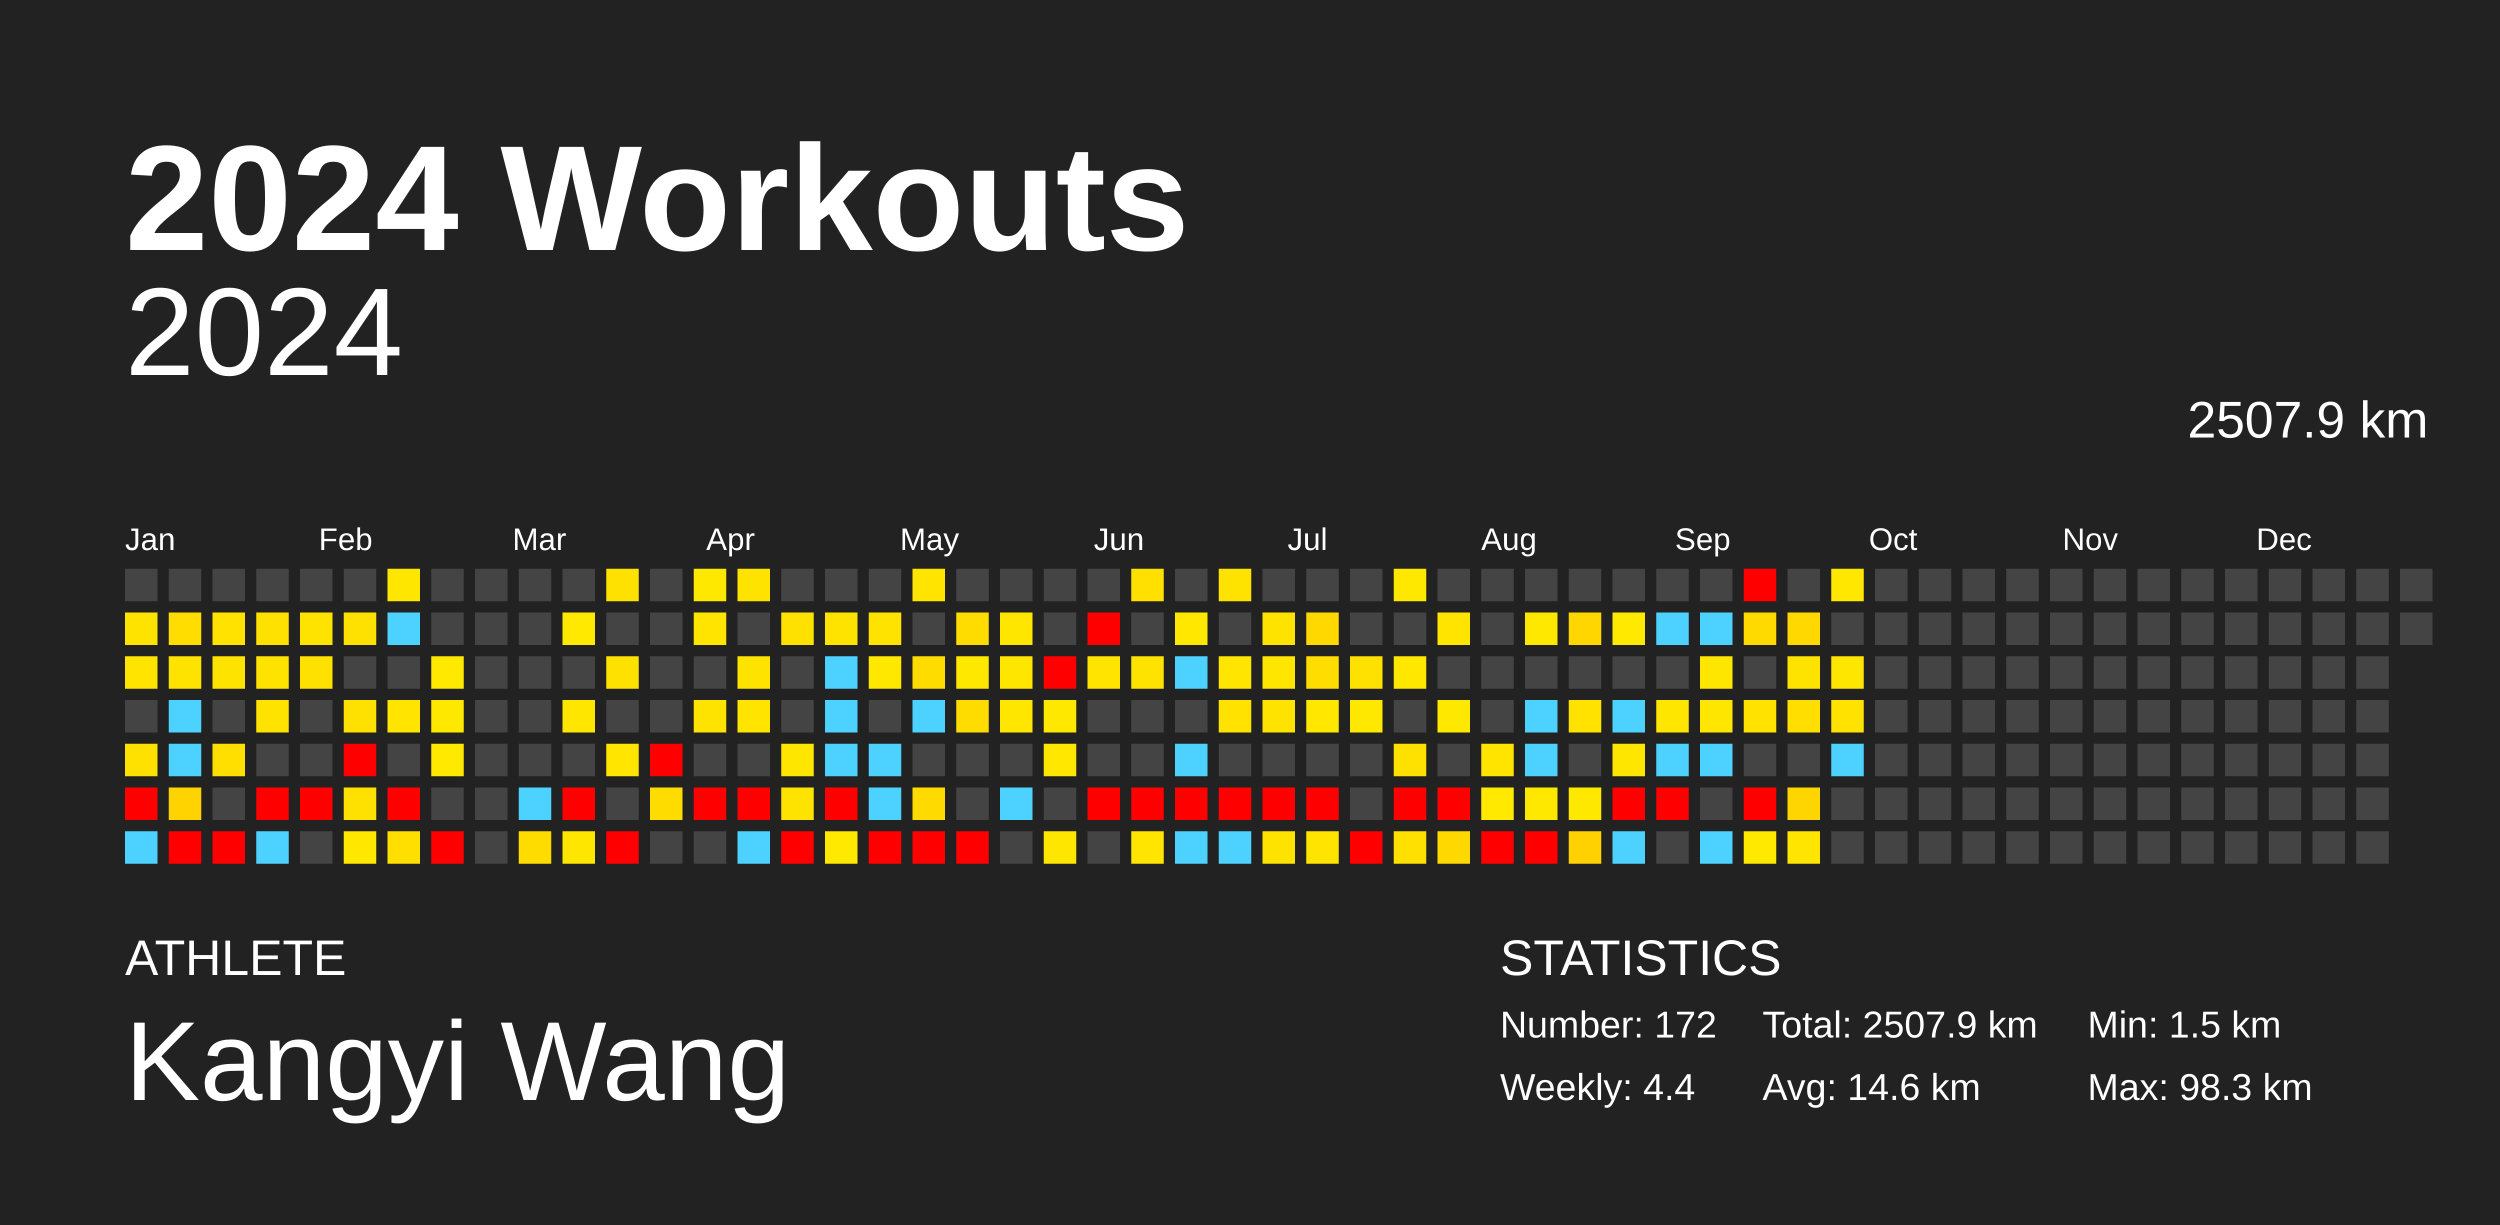
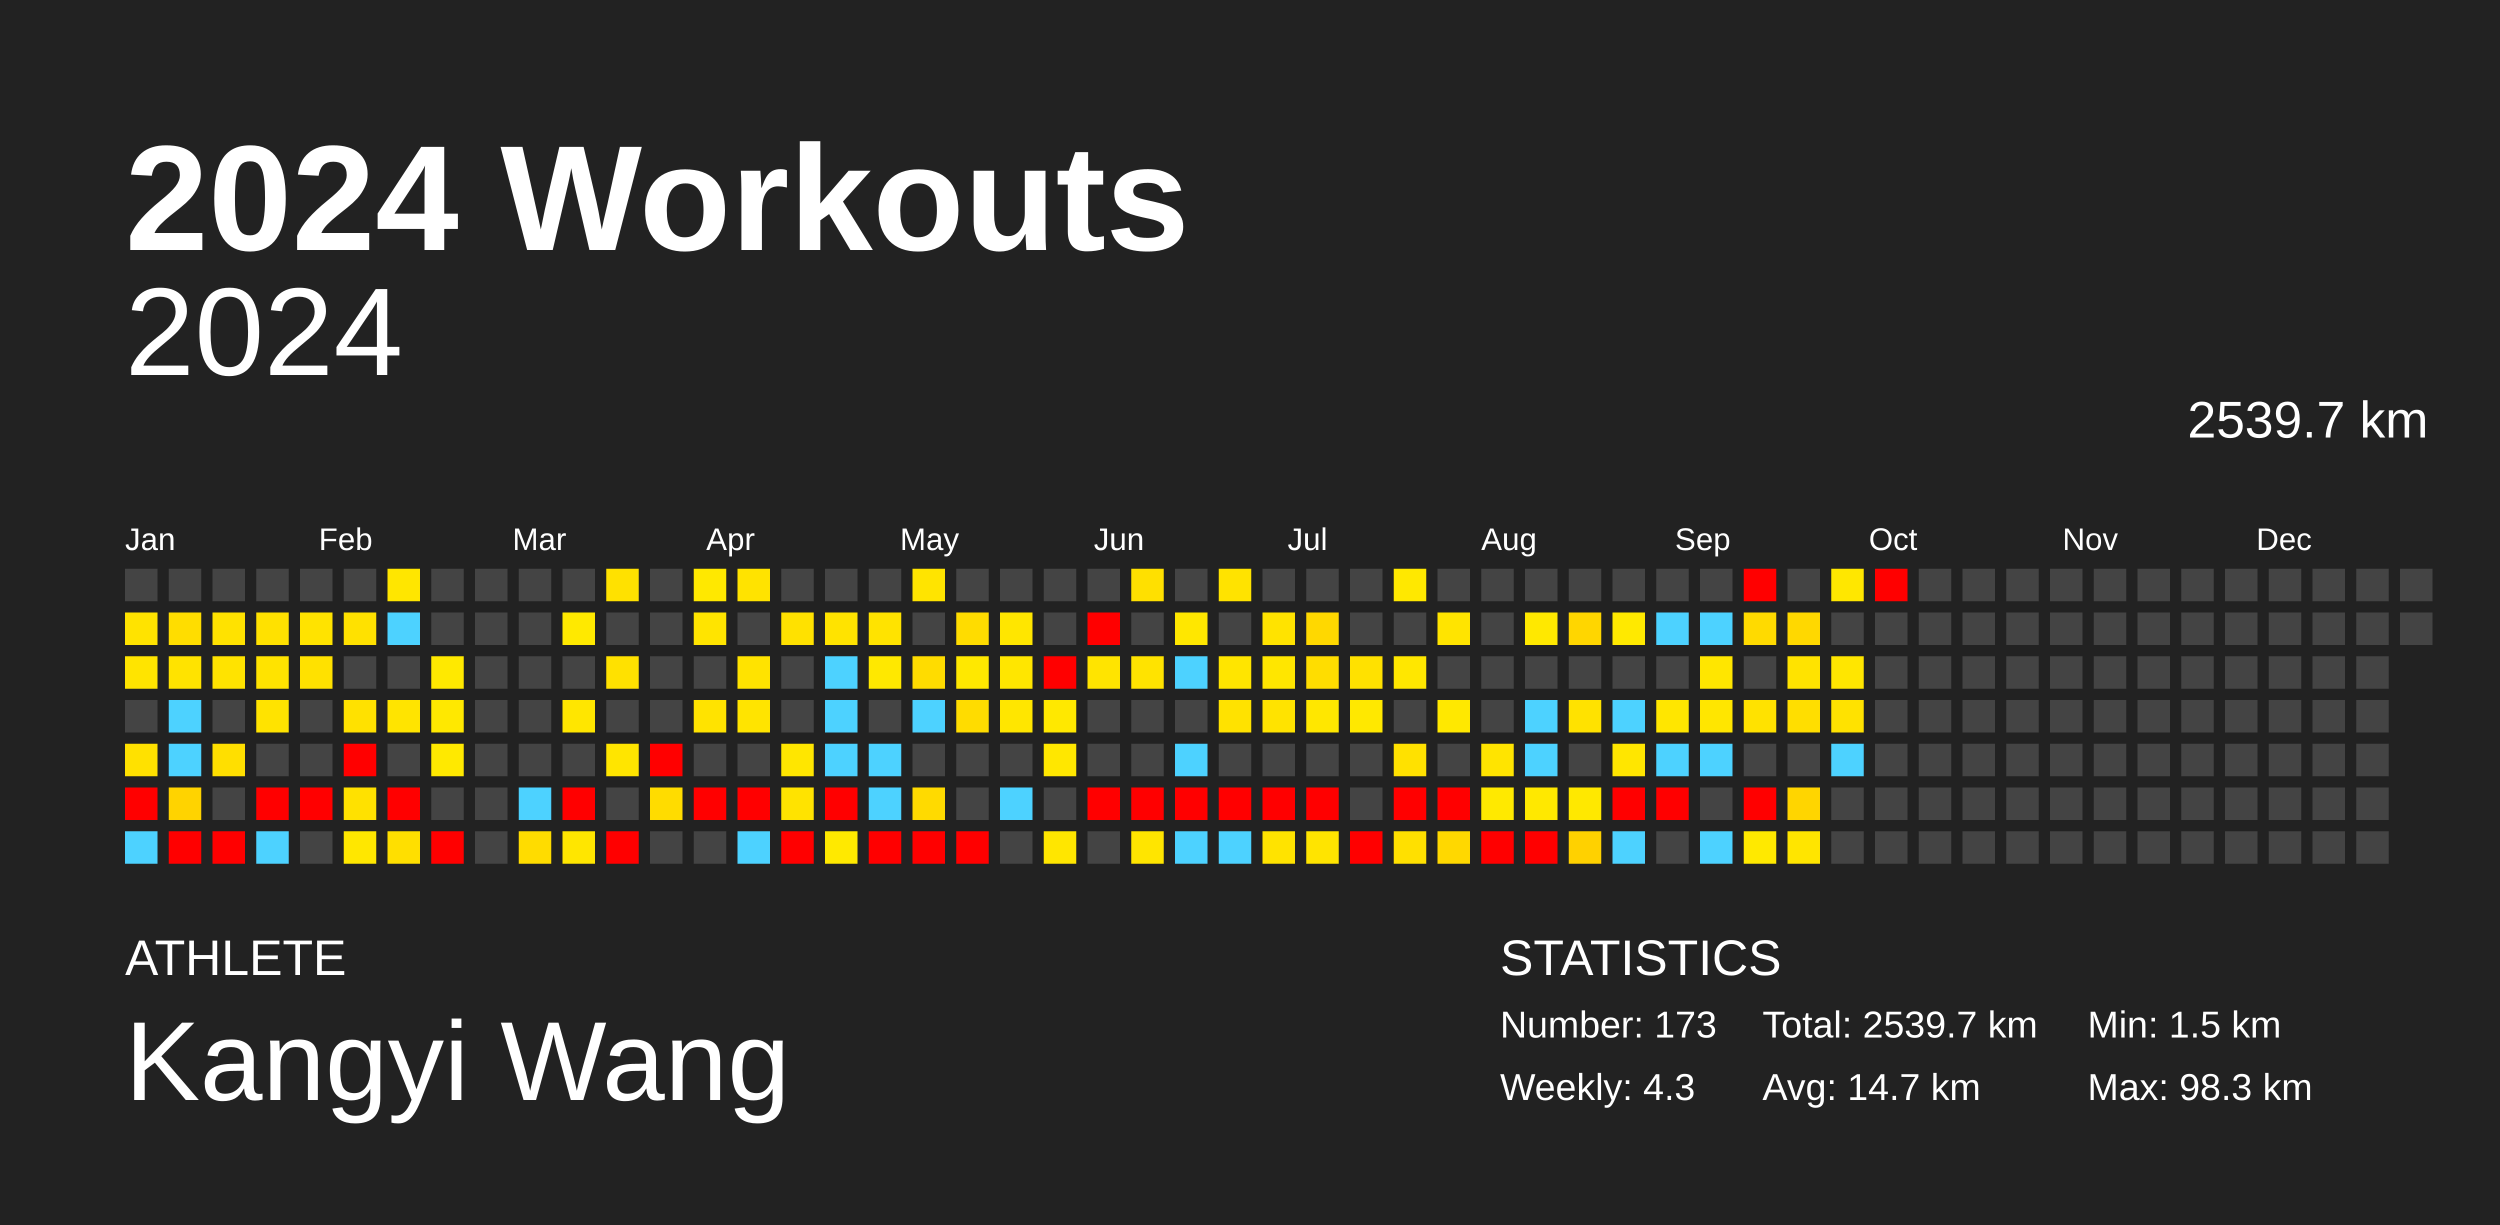
<svg xmlns="http://www.w3.org/2000/svg" baseProfile="full" height="98mm" version="1.1" viewBox="0,0,200,98" width="200mm">
  <defs />
  <rect fill="#222222" height="98" width="200" x="0" y="0" />
  <text fill="#FFFFFF" style="font-size:12px; font-family:Arial; font-weight:bold;" x="10" y="20">2024 Workouts</text>
  <text fill="#FFFFFF" style="font-size:4px; font-family:Arial" x="10" y="78">ATHLETE</text>
  <text fill="#FFFFFF" style="font-size:9px; font-family:Arial" x="10" y="88">Kangyi Wang</text>
  <text fill="#FFFFFF" style="font-size:4px; font-family:Arial" x="120" y="78">STATISTICS</text>
-   <text fill="#FFFFFF" style="font-size:3px; font-family:Arial" x="120" y="83">Number: 172</text>
-   <text fill="#FFFFFF" style="font-size:3px; font-family:Arial" x="120" y="88">Weekly: 4.4</text>
-   <text fill="#FFFFFF" style="font-size:3px; font-family:Arial" x="141" y="83">Total: 2507.9 km</text>
-   <text fill="#FFFFFF" style="font-size:3px; font-family:Arial" x="141" y="88">Avg: 14.6 km</text>
+   <text fill="#FFFFFF" style="font-size:3px; font-family:Arial" x="120" y="83">Number: 173</text>
+   <text fill="#FFFFFF" style="font-size:3px; font-family:Arial" x="120" y="88">Weekly: 4.3</text>
+   <text fill="#FFFFFF" style="font-size:3px; font-family:Arial" x="141" y="83">Total: 2539.7 km</text>
+   <text fill="#FFFFFF" style="font-size:3px; font-family:Arial" x="141" y="88">Avg: 14.7 km</text>
  <text fill="#FFFFFF" style="font-size:3px; font-family:Arial" x="167" y="83">Min: 1.5 km</text>
  <text fill="#FFFFFF" style="font-size:3px; font-family:Arial" x="167" y="88">Max: 98.3 km</text>
  <text alignment-baseline="hanging" fill="#FFFFFF" style="font-size:10.0px; font-family:Arial;" x="10" y="30">2024</text>
-   <text alignment-baseline="hanging" fill="#FFFFFF" style="font-size:4.125px; font-family:Arial;" x="175" y="35">2507.9 km</text>
+   <text alignment-baseline="hanging" fill="#FFFFFF" style="font-size:4.125px; font-family:Arial;" x="175" y="35">2539.7 km</text>
  <text fill="#FFFFFF" style="font-size:2.5px; font-family:Arial" x="10.0" y="44">Jan</text>
  <text fill="#FFFFFF" style="font-size:2.5px; font-family:Arial" x="25.5" y="44">Feb</text>
  <text fill="#FFFFFF" style="font-size:2.5px; font-family:Arial" x="41.0" y="44">Mar</text>
  <text fill="#FFFFFF" style="font-size:2.5px; font-family:Arial" x="56.5" y="44">Apr</text>
  <text fill="#FFFFFF" style="font-size:2.5px; font-family:Arial" x="72.0" y="44">May</text>
  <text fill="#FFFFFF" style="font-size:2.5px; font-family:Arial" x="87.5" y="44">Jun</text>
  <text fill="#FFFFFF" style="font-size:2.5px; font-family:Arial" x="103.0" y="44">Jul</text>
  <text fill="#FFFFFF" style="font-size:2.5px; font-family:Arial" x="118.5" y="44">Aug</text>
  <text fill="#FFFFFF" style="font-size:2.5px; font-family:Arial" x="134.0" y="44">Sep</text>
  <text fill="#FFFFFF" style="font-size:2.5px; font-family:Arial" x="149.5" y="44">Oct</text>
  <text fill="#FFFFFF" style="font-size:2.5px; font-family:Arial" x="165.0" y="44">Nov</text>
  <text fill="#FFFFFF" style="font-size:2.5px; font-family:Arial" x="180.5" y="44">Dec</text>
  <rect fill="#444444" height="2.6" width="2.6" x="10.0" y="45.5" />
  <rect fill="#ffe300" height="2.6" width="2.6" x="10.0" y="49.0" />
  <rect fill="#ffe400" height="2.6" width="2.6" x="10.0" y="52.5" />
  <rect fill="#444444" height="2.6" width="2.6" x="10.0" y="56.0" />
  <rect fill="#ffe100" height="2.6" width="2.6" x="10.0" y="59.5" />
  <rect fill="red" height="2.6" width="2.6" x="10.0" y="63.0" />
  <rect fill="#4dd2ff" height="2.6" width="2.6" x="10.0" y="66.5" />
  <rect fill="#444444" height="2.6" width="2.6" x="13.5" y="45.5" />
  <rect fill="#ffdd00" height="2.6" width="2.6" x="13.5" y="49.0" />
  <rect fill="#ffe300" height="2.6" width="2.6" x="13.5" y="52.5" />
  <rect fill="#4dd2ff" height="2.6" width="2.6" x="13.5" y="56.0" />
  <rect fill="#4dd2ff" height="2.6" width="2.6" x="13.5" y="59.5" />
  <rect fill="#ffd300" height="2.6" width="2.6" x="13.5" y="63.0" />
  <rect fill="red" height="2.6" width="2.6" x="13.5" y="66.5" />
  <rect fill="#444444" height="2.6" width="2.6" x="17.0" y="45.5" />
  <rect fill="#ffe200" height="2.6" width="2.6" x="17.0" y="49.0" />
  <rect fill="#ffe300" height="2.6" width="2.6" x="17.0" y="52.5" />
  <rect fill="#444444" height="2.6" width="2.6" x="17.0" y="56.0" />
  <rect fill="#ffdf00" height="2.6" width="2.6" x="17.0" y="59.5" />
  <rect fill="#444444" height="2.6" width="2.6" x="17.0" y="63.0" />
  <rect fill="red" height="2.6" width="2.6" x="17.0" y="66.5" />
  <rect fill="#444444" height="2.6" width="2.6" x="20.5" y="45.5" />
  <rect fill="#ffe100" height="2.6" width="2.6" x="20.5" y="49.0" />
  <rect fill="#ffe300" height="2.6" width="2.6" x="20.5" y="52.5" />
  <rect fill="#ffe300" height="2.6" width="2.6" x="20.5" y="56.0" />
  <rect fill="#444444" height="2.6" width="2.6" x="20.5" y="59.5" />
  <rect fill="red" height="2.6" width="2.6" x="20.5" y="63.0" />
  <rect fill="#4dd2ff" height="2.6" width="2.6" x="20.5" y="66.5" />
  <rect fill="#444444" height="2.6" width="2.6" x="24.0" y="45.5" />
  <rect fill="#ffe300" height="2.6" width="2.6" x="24.0" y="49.0" />
  <rect fill="#ffe100" height="2.6" width="2.6" x="24.0" y="52.5" />
  <rect fill="#444444" height="2.6" width="2.6" x="24.0" y="56.0" />
  <rect fill="#444444" height="2.6" width="2.6" x="24.0" y="59.5" />
  <rect fill="red" height="2.6" width="2.6" x="24.0" y="63.0" />
  <rect fill="#444444" height="2.6" width="2.6" x="24.0" y="66.5" />
  <rect fill="#444444" height="2.6" width="2.6" x="27.5" y="45.5" />
  <rect fill="#ffe100" height="2.6" width="2.6" x="27.5" y="49.0" />
  <rect fill="#444444" height="2.6" width="2.6" x="27.5" y="52.5" />
  <rect fill="#ffe100" height="2.6" width="2.6" x="27.5" y="56.0" />
  <rect fill="red" height="2.6" width="2.6" x="27.5" y="59.5" />
  <rect fill="#ffe100" height="2.6" width="2.6" x="27.5" y="63.0" />
  <rect fill="#ffe700" height="2.6" width="2.6" x="27.5" y="66.5" />
  <rect fill="#ffe600" height="2.6" width="2.6" x="31.0" y="45.5" />
  <rect fill="#4dd2ff" height="2.6" width="2.6" x="31.0" y="49.0" />
  <rect fill="#444444" height="2.6" width="2.6" x="31.0" y="52.5" />
  <rect fill="#ffe400" height="2.6" width="2.6" x="31.0" y="56.0" />
  <rect fill="#444444" height="2.6" width="2.6" x="31.0" y="59.5" />
  <rect fill="red" height="2.6" width="2.6" x="31.0" y="63.0" />
  <rect fill="#ffdf00" height="2.6" width="2.6" x="31.0" y="66.5" />
  <rect fill="#444444" height="2.6" width="2.6" x="34.5" y="45.5" />
  <rect fill="#444444" height="2.6" width="2.6" x="34.5" y="49.0" />
  <rect fill="#ffe900" height="2.6" width="2.6" x="34.5" y="52.5" />
  <rect fill="#ffe800" height="2.6" width="2.6" x="34.5" y="56.0" />
  <rect fill="#ffe900" height="2.6" width="2.6" x="34.5" y="59.5" />
  <rect fill="#444444" height="2.6" width="2.6" x="34.5" y="63.0" />
  <rect fill="red" height="2.6" width="2.6" x="34.5" y="66.5" />
  <rect fill="#444444" height="2.6" width="2.6" x="38.0" y="45.5" />
  <rect fill="#444444" height="2.6" width="2.6" x="38.0" y="49.0" />
  <rect fill="#444444" height="2.6" width="2.6" x="38.0" y="52.5" />
  <rect fill="#444444" height="2.6" width="2.6" x="38.0" y="56.0" />
  <rect fill="#444444" height="2.6" width="2.6" x="38.0" y="59.5" />
  <rect fill="#444444" height="2.6" width="2.6" x="38.0" y="63.0" />
  <rect fill="#444444" height="2.6" width="2.6" x="38.0" y="66.5" />
  <rect fill="#444444" height="2.6" width="2.6" x="41.5" y="45.5" />
  <rect fill="#444444" height="2.6" width="2.6" x="41.5" y="49.0" />
  <rect fill="#444444" height="2.6" width="2.6" x="41.5" y="52.5" />
  <rect fill="#444444" height="2.6" width="2.6" x="41.5" y="56.0" />
  <rect fill="#444444" height="2.6" width="2.6" x="41.5" y="59.5" />
  <rect fill="#4dd2ff" height="2.6" width="2.6" x="41.5" y="63.0" />
  <rect fill="#ffdc00" height="2.6" width="2.6" x="41.5" y="66.5" />
  <rect fill="#444444" height="2.6" width="2.6" x="45.0" y="45.5" />
  <rect fill="#ffe900" height="2.6" width="2.6" x="45.0" y="49.0" />
  <rect fill="#444444" height="2.6" width="2.6" x="45.0" y="52.5" />
  <rect fill="#ffe600" height="2.6" width="2.6" x="45.0" y="56.0" />
  <rect fill="#444444" height="2.6" width="2.6" x="45.0" y="59.5" />
  <rect fill="red" height="2.6" width="2.6" x="45.0" y="63.0" />
  <rect fill="#ffe600" height="2.6" width="2.6" x="45.0" y="66.5" />
  <rect fill="#ffe100" height="2.6" width="2.6" x="48.5" y="45.5" />
  <rect fill="#444444" height="2.6" width="2.6" x="48.5" y="49.0" />
  <rect fill="#ffe100" height="2.6" width="2.6" x="48.5" y="52.5" />
  <rect fill="#444444" height="2.6" width="2.6" x="48.5" y="56.0" />
  <rect fill="#ffe500" height="2.6" width="2.6" x="48.5" y="59.5" />
  <rect fill="#444444" height="2.6" width="2.6" x="48.5" y="63.0" />
  <rect fill="red" height="2.6" width="2.6" x="48.5" y="66.5" />
  <rect fill="#444444" height="2.6" width="2.6" x="52.0" y="45.5" />
  <rect fill="#444444" height="2.6" width="2.6" x="52.0" y="49.0" />
  <rect fill="#444444" height="2.6" width="2.6" x="52.0" y="52.5" />
  <rect fill="#444444" height="2.6" width="2.6" x="52.0" y="56.0" />
  <rect fill="red" height="2.6" width="2.6" x="52.0" y="59.5" />
  <rect fill="#ffdc00" height="2.6" width="2.6" x="52.0" y="63.0" />
  <rect fill="#444444" height="2.6" width="2.6" x="52.0" y="66.5" />
  <rect fill="#ffe800" height="2.6" width="2.6" x="55.5" y="45.5" />
  <rect fill="#ffe400" height="2.6" width="2.6" x="55.5" y="49.0" />
  <rect fill="#444444" height="2.6" width="2.6" x="55.5" y="52.5" />
  <rect fill="#ffe300" height="2.6" width="2.6" x="55.5" y="56.0" />
  <rect fill="#444444" height="2.6" width="2.6" x="55.5" y="59.5" />
  <rect fill="red" height="2.6" width="2.6" x="55.5" y="63.0" />
  <rect fill="#444444" height="2.6" width="2.6" x="55.5" y="66.5" />
  <rect fill="#ffe300" height="2.6" width="2.6" x="59.0" y="45.5" />
  <rect fill="#444444" height="2.6" width="2.6" x="59.0" y="49.0" />
  <rect fill="#ffe300" height="2.6" width="2.6" x="59.0" y="52.5" />
  <rect fill="#ffe400" height="2.6" width="2.6" x="59.0" y="56.0" />
  <rect fill="#444444" height="2.6" width="2.6" x="59.0" y="59.5" />
  <rect fill="red" height="2.6" width="2.6" x="59.0" y="63.0" />
  <rect fill="#4dd2ff" height="2.6" width="2.6" x="59.0" y="66.5" />
  <rect fill="#444444" height="2.6" width="2.6" x="62.5" y="45.5" />
  <rect fill="#ffe100" height="2.6" width="2.6" x="62.5" y="49.0" />
  <rect fill="#444444" height="2.6" width="2.6" x="62.5" y="52.5" />
  <rect fill="#444444" height="2.6" width="2.6" x="62.5" y="56.0" />
  <rect fill="#ffe600" height="2.6" width="2.6" x="62.5" y="59.5" />
  <rect fill="#ffe300" height="2.6" width="2.6" x="62.5" y="63.0" />
  <rect fill="red" height="2.6" width="2.6" x="62.5" y="66.5" />
  <rect fill="#444444" height="2.6" width="2.6" x="66.0" y="45.5" />
  <rect fill="#ffe300" height="2.6" width="2.6" x="66.0" y="49.0" />
  <rect fill="#4dd2ff" height="2.6" width="2.6" x="66.0" y="52.5" />
  <rect fill="#4dd2ff" height="2.6" width="2.6" x="66.0" y="56.0" />
  <rect fill="#4dd2ff" height="2.6" width="2.6" x="66.0" y="59.5" />
  <rect fill="red" height="2.6" width="2.6" x="66.0" y="63.0" />
  <rect fill="#ffe900" height="2.6" width="2.6" x="66.0" y="66.5" />
  <rect fill="#444444" height="2.6" width="2.6" x="69.5" y="45.5" />
  <rect fill="#ffe300" height="2.6" width="2.6" x="69.5" y="49.0" />
  <rect fill="#ffe800" height="2.6" width="2.6" x="69.5" y="52.5" />
  <rect fill="#444444" height="2.6" width="2.6" x="69.5" y="56.0" />
  <rect fill="#4dd2ff" height="2.6" width="2.6" x="69.5" y="59.5" />
  <rect fill="#4dd2ff" height="2.6" width="2.6" x="69.5" y="63.0" />
  <rect fill="red" height="2.6" width="2.6" x="69.5" y="66.5" />
  <rect fill="#ffe400" height="2.6" width="2.6" x="73.0" y="45.5" />
  <rect fill="#444444" height="2.6" width="2.6" x="73.0" y="49.0" />
  <rect fill="#ffdc00" height="2.6" width="2.6" x="73.0" y="52.5" />
  <rect fill="#4dd2ff" height="2.6" width="2.6" x="73.0" y="56.0" />
  <rect fill="#444444" height="2.6" width="2.6" x="73.0" y="59.5" />
  <rect fill="#ffda00" height="2.6" width="2.6" x="73.0" y="63.0" />
  <rect fill="red" height="2.6" width="2.6" x="73.0" y="66.5" />
  <rect fill="#444444" height="2.6" width="2.6" x="76.5" y="45.5" />
  <rect fill="#ffdc00" height="2.6" width="2.6" x="76.5" y="49.0" />
  <rect fill="#ffe800" height="2.6" width="2.6" x="76.5" y="52.5" />
  <rect fill="#ffdc00" height="2.6" width="2.6" x="76.5" y="56.0" />
  <rect fill="#444444" height="2.6" width="2.6" x="76.5" y="59.5" />
  <rect fill="#444444" height="2.6" width="2.6" x="76.5" y="63.0" />
  <rect fill="red" height="2.6" width="2.6" x="76.5" y="66.5" />
  <rect fill="#444444" height="2.6" width="2.6" x="80.0" y="45.5" />
  <rect fill="#ffe600" height="2.6" width="2.6" x="80.0" y="49.0" />
  <rect fill="#ffe600" height="2.6" width="2.6" x="80.0" y="52.5" />
  <rect fill="#ffe600" height="2.6" width="2.6" x="80.0" y="56.0" />
  <rect fill="#444444" height="2.6" width="2.6" x="80.0" y="59.5" />
  <rect fill="#4dd2ff" height="2.6" width="2.6" x="80.0" y="63.0" />
  <rect fill="#444444" height="2.6" width="2.6" x="80.0" y="66.5" />
  <rect fill="#444444" height="2.6" width="2.6" x="83.5" y="45.5" />
  <rect fill="#444444" height="2.6" width="2.6" x="83.5" y="49.0" />
  <rect fill="red" height="2.6" width="2.6" x="83.5" y="52.5" />
  <rect fill="#ffe800" height="2.6" width="2.6" x="83.5" y="56.0" />
  <rect fill="#ffe700" height="2.6" width="2.6" x="83.5" y="59.5" />
  <rect fill="#444444" height="2.6" width="2.6" x="83.5" y="63.0" />
  <rect fill="#ffe600" height="2.6" width="2.6" x="83.5" y="66.5" />
  <rect fill="#444444" height="2.6" width="2.6" x="87.0" y="45.5" />
  <rect fill="red" height="2.6" width="2.6" x="87.0" y="49.0" />
  <rect fill="#ffe400" height="2.6" width="2.6" x="87.0" y="52.5" />
  <rect fill="#444444" height="2.6" width="2.6" x="87.0" y="56.0" />
  <rect fill="#444444" height="2.6" width="2.6" x="87.0" y="59.5" />
  <rect fill="red" height="2.6" width="2.6" x="87.0" y="63.0" />
  <rect fill="#444444" height="2.6" width="2.6" x="87.0" y="66.5" />
  <rect fill="#ffe000" height="2.6" width="2.6" x="90.5" y="45.5" />
  <rect fill="#444444" height="2.6" width="2.6" x="90.5" y="49.0" />
  <rect fill="#ffe300" height="2.6" width="2.6" x="90.5" y="52.5" />
  <rect fill="#444444" height="2.6" width="2.6" x="90.5" y="56.0" />
  <rect fill="#444444" height="2.6" width="2.6" x="90.5" y="59.5" />
  <rect fill="red" height="2.6" width="2.6" x="90.5" y="63.0" />
  <rect fill="#ffe500" height="2.6" width="2.6" x="90.5" y="66.5" />
  <rect fill="#444444" height="2.6" width="2.6" x="94.0" y="45.5" />
  <rect fill="#ffe700" height="2.6" width="2.6" x="94.0" y="49.0" />
  <rect fill="#4dd2ff" height="2.6" width="2.6" x="94.0" y="52.5" />
  <rect fill="#444444" height="2.6" width="2.6" x="94.0" y="56.0" />
  <rect fill="#4dd2ff" height="2.6" width="2.6" x="94.0" y="59.5" />
  <rect fill="red" height="2.6" width="2.6" x="94.0" y="63.0" />
  <rect fill="#4dd2ff" height="2.6" width="2.6" x="94.0" y="66.5" />
  <rect fill="#ffe300" height="2.6" width="2.6" x="97.5" y="45.5" />
  <rect fill="#444444" height="2.6" width="2.6" x="97.5" y="49.0" />
  <rect fill="#ffe500" height="2.6" width="2.6" x="97.5" y="52.5" />
  <rect fill="#ffe200" height="2.6" width="2.6" x="97.5" y="56.0" />
  <rect fill="#444444" height="2.6" width="2.6" x="97.5" y="59.5" />
  <rect fill="red" height="2.6" width="2.6" x="97.5" y="63.0" />
  <rect fill="#4dd2ff" height="2.6" width="2.6" x="97.5" y="66.5" />
  <rect fill="#444444" height="2.6" width="2.6" x="101.0" y="45.5" />
  <rect fill="#ffe300" height="2.6" width="2.6" x="101.0" y="49.0" />
  <rect fill="#ffe600" height="2.6" width="2.6" x="101.0" y="52.5" />
  <rect fill="#ffe300" height="2.6" width="2.6" x="101.0" y="56.0" />
  <rect fill="#444444" height="2.6" width="2.6" x="101.0" y="59.5" />
  <rect fill="red" height="2.6" width="2.6" x="101.0" y="63.0" />
  <rect fill="#ffe300" height="2.6" width="2.6" x="101.0" y="66.5" />
  <rect fill="#444444" height="2.6" width="2.6" x="104.5" y="45.5" />
  <rect fill="#ffd800" height="2.6" width="2.6" x="104.5" y="49.0" />
  <rect fill="#ffdd00" height="2.6" width="2.6" x="104.5" y="52.5" />
  <rect fill="#ffe700" height="2.6" width="2.6" x="104.5" y="56.0" />
  <rect fill="#444444" height="2.6" width="2.6" x="104.5" y="59.5" />
  <rect fill="red" height="2.6" width="2.6" x="104.5" y="63.0" />
  <rect fill="#ffe400" height="2.6" width="2.6" x="104.5" y="66.5" />
  <rect fill="#444444" height="2.6" width="2.6" x="108.0" y="45.5" />
  <rect fill="#444444" height="2.6" width="2.6" x="108.0" y="49.0" />
  <rect fill="#ffe100" height="2.6" width="2.6" x="108.0" y="52.5" />
  <rect fill="#ffe800" height="2.6" width="2.6" x="108.0" y="56.0" />
  <rect fill="#444444" height="2.6" width="2.6" x="108.0" y="59.5" />
  <rect fill="#444444" height="2.6" width="2.6" x="108.0" y="63.0" />
  <rect fill="red" height="2.6" width="2.6" x="108.0" y="66.5" />
  <rect fill="#ffe800" height="2.6" width="2.6" x="111.5" y="45.5" />
  <rect fill="#444444" height="2.6" width="2.6" x="111.5" y="49.0" />
  <rect fill="#ffe700" height="2.6" width="2.6" x="111.5" y="52.5" />
  <rect fill="#444444" height="2.6" width="2.6" x="111.5" y="56.0" />
  <rect fill="#ffe100" height="2.6" width="2.6" x="111.5" y="59.5" />
  <rect fill="red" height="2.6" width="2.6" x="111.5" y="63.0" />
  <rect fill="#ffe000" height="2.6" width="2.6" x="111.5" y="66.5" />
  <rect fill="#444444" height="2.6" width="2.6" x="115.0" y="45.5" />
  <rect fill="#ffe400" height="2.6" width="2.6" x="115.0" y="49.0" />
  <rect fill="#444444" height="2.6" width="2.6" x="115.0" y="52.5" />
  <rect fill="#ffe800" height="2.6" width="2.6" x="115.0" y="56.0" />
  <rect fill="#444444" height="2.6" width="2.6" x="115.0" y="59.5" />
  <rect fill="red" height="2.6" width="2.6" x="115.0" y="63.0" />
  <rect fill="#ffd800" height="2.6" width="2.6" x="115.0" y="66.5" />
  <rect fill="#444444" height="2.6" width="2.6" x="118.5" y="45.5" />
  <rect fill="#444444" height="2.6" width="2.6" x="118.5" y="49.0" />
  <rect fill="#444444" height="2.6" width="2.6" x="118.5" y="52.5" />
  <rect fill="#444444" height="2.6" width="2.6" x="118.5" y="56.0" />
  <rect fill="#ffe400" height="2.6" width="2.6" x="118.5" y="59.5" />
  <rect fill="#ffe900" height="2.6" width="2.6" x="118.5" y="63.0" />
  <rect fill="red" height="2.6" width="2.6" x="118.5" y="66.5" />
  <rect fill="#444444" height="2.6" width="2.6" x="122.0" y="45.5" />
  <rect fill="#ffe800" height="2.6" width="2.6" x="122.0" y="49.0" />
  <rect fill="#444444" height="2.6" width="2.6" x="122.0" y="52.5" />
  <rect fill="#4dd2ff" height="2.6" width="2.6" x="122.0" y="56.0" />
  <rect fill="#4dd2ff" height="2.6" width="2.6" x="122.0" y="59.5" />
  <rect fill="#ffe800" height="2.6" width="2.6" x="122.0" y="63.0" />
  <rect fill="red" height="2.6" width="2.6" x="122.0" y="66.5" />
  <rect fill="#444444" height="2.6" width="2.6" x="125.5" y="45.5" />
  <rect fill="#ffd600" height="2.6" width="2.6" x="125.5" y="49.0" />
  <rect fill="#444444" height="2.6" width="2.6" x="125.5" y="52.5" />
  <rect fill="#ffe200" height="2.6" width="2.6" x="125.5" y="56.0" />
  <rect fill="#444444" height="2.6" width="2.6" x="125.5" y="59.5" />
  <rect fill="#ffe800" height="2.6" width="2.6" x="125.5" y="63.0" />
  <rect fill="#ffd100" height="2.6" width="2.6" x="125.5" y="66.5" />
  <rect fill="#444444" height="2.6" width="2.6" x="129.0" y="45.5" />
  <rect fill="#ffe900" height="2.6" width="2.6" x="129.0" y="49.0" />
  <rect fill="#444444" height="2.6" width="2.6" x="129.0" y="52.5" />
  <rect fill="#4dd2ff" height="2.6" width="2.6" x="129.0" y="56.0" />
  <rect fill="#ffe600" height="2.6" width="2.6" x="129.0" y="59.5" />
  <rect fill="red" height="2.6" width="2.6" x="129.0" y="63.0" />
  <rect fill="#4dd2ff" height="2.6" width="2.6" x="129.0" y="66.5" />
  <rect fill="#444444" height="2.6" width="2.6" x="132.5" y="45.5" />
  <rect fill="#4dd2ff" height="2.6" width="2.6" x="132.5" y="49.0" />
  <rect fill="#444444" height="2.6" width="2.6" x="132.5" y="52.5" />
  <rect fill="#ffe600" height="2.6" width="2.6" x="132.5" y="56.0" />
  <rect fill="#4dd2ff" height="2.6" width="2.6" x="132.5" y="59.5" />
  <rect fill="red" height="2.6" width="2.6" x="132.5" y="63.0" />
  <rect fill="#444444" height="2.6" width="2.6" x="132.5" y="66.5" />
  <rect fill="#444444" height="2.6" width="2.6" x="136.0" y="45.5" />
  <rect fill="#4dd2ff" height="2.6" width="2.6" x="136.0" y="49.0" />
  <rect fill="#ffe600" height="2.6" width="2.6" x="136.0" y="52.5" />
  <rect fill="#ffe600" height="2.6" width="2.6" x="136.0" y="56.0" />
  <rect fill="#4dd2ff" height="2.6" width="2.6" x="136.0" y="59.5" />
  <rect fill="#444444" height="2.6" width="2.6" x="136.0" y="63.0" />
  <rect fill="#4dd2ff" height="2.6" width="2.6" x="136.0" y="66.5" />
  <rect fill="red" height="2.6" width="2.6" x="139.5" y="45.5" />
  <rect fill="#ffda00" height="2.6" width="2.6" x="139.5" y="49.0" />
  <rect fill="#444444" height="2.6" width="2.6" x="139.5" y="52.5" />
  <rect fill="#ffe200" height="2.6" width="2.6" x="139.5" y="56.0" />
  <rect fill="#444444" height="2.6" width="2.6" x="139.5" y="59.5" />
  <rect fill="red" height="2.6" width="2.6" x="139.5" y="63.0" />
  <rect fill="#ffe900" height="2.6" width="2.6" x="139.5" y="66.5" />
  <rect fill="#444444" height="2.6" width="2.6" x="143.0" y="45.5" />
  <rect fill="#ffd800" height="2.6" width="2.6" x="143.0" y="49.0" />
  <rect fill="#ffe300" height="2.6" width="2.6" x="143.0" y="52.5" />
  <rect fill="#ffde00" height="2.6" width="2.6" x="143.0" y="56.0" />
  <rect fill="#444444" height="2.6" width="2.6" x="143.0" y="59.5" />
  <rect fill="#ffd500" height="2.6" width="2.6" x="143.0" y="63.0" />
  <rect fill="#ffe500" height="2.6" width="2.6" x="143.0" y="66.5" />
  <rect fill="#ffe700" height="2.6" width="2.6" x="146.5" y="45.5" />
  <rect fill="#444444" height="2.6" width="2.6" x="146.5" y="49.0" />
  <rect fill="#ffe600" height="2.6" width="2.6" x="146.5" y="52.5" />
  <rect fill="#ffe200" height="2.6" width="2.6" x="146.5" y="56.0" />
  <rect fill="#4dd2ff" height="2.6" width="2.6" x="146.5" y="59.5" />
  <rect fill="#444444" height="2.6" width="2.6" x="146.5" y="63.0" />
  <rect fill="#444444" height="2.6" width="2.6" x="146.5" y="66.5" />
-   <rect fill="#444444" height="2.6" width="2.6" x="150.0" y="45.5" />
+   <rect fill="red" height="2.6" width="2.6" x="150.0" y="45.5" />
  <rect fill="#444444" height="2.6" width="2.6" x="150.0" y="49.0" />
  <rect fill="#444444" height="2.6" width="2.6" x="150.0" y="52.5" />
  <rect fill="#444444" height="2.6" width="2.6" x="150.0" y="56.0" />
  <rect fill="#444444" height="2.6" width="2.6" x="150.0" y="59.5" />
  <rect fill="#444444" height="2.6" width="2.6" x="150.0" y="63.0" />
  <rect fill="#444444" height="2.6" width="2.6" x="150.0" y="66.5" />
  <rect fill="#444444" height="2.6" width="2.6" x="153.5" y="45.5" />
  <rect fill="#444444" height="2.6" width="2.6" x="153.5" y="49.0" />
  <rect fill="#444444" height="2.6" width="2.6" x="153.5" y="52.5" />
  <rect fill="#444444" height="2.6" width="2.6" x="153.5" y="56.0" />
  <rect fill="#444444" height="2.6" width="2.6" x="153.5" y="59.5" />
  <rect fill="#444444" height="2.6" width="2.6" x="153.5" y="63.0" />
  <rect fill="#444444" height="2.6" width="2.6" x="153.5" y="66.5" />
  <rect fill="#444444" height="2.6" width="2.6" x="157.0" y="45.5" />
  <rect fill="#444444" height="2.6" width="2.6" x="157.0" y="49.0" />
  <rect fill="#444444" height="2.6" width="2.6" x="157.0" y="52.5" />
  <rect fill="#444444" height="2.6" width="2.6" x="157.0" y="56.0" />
  <rect fill="#444444" height="2.6" width="2.6" x="157.0" y="59.5" />
  <rect fill="#444444" height="2.6" width="2.6" x="157.0" y="63.0" />
  <rect fill="#444444" height="2.6" width="2.6" x="157.0" y="66.5" />
  <rect fill="#444444" height="2.6" width="2.6" x="160.5" y="45.5" />
  <rect fill="#444444" height="2.6" width="2.6" x="160.5" y="49.0" />
  <rect fill="#444444" height="2.6" width="2.6" x="160.5" y="52.5" />
  <rect fill="#444444" height="2.6" width="2.6" x="160.5" y="56.0" />
  <rect fill="#444444" height="2.6" width="2.6" x="160.5" y="59.5" />
  <rect fill="#444444" height="2.6" width="2.6" x="160.5" y="63.0" />
  <rect fill="#444444" height="2.6" width="2.6" x="160.5" y="66.5" />
  <rect fill="#444444" height="2.6" width="2.6" x="164.0" y="45.5" />
  <rect fill="#444444" height="2.6" width="2.6" x="164.0" y="49.0" />
  <rect fill="#444444" height="2.6" width="2.6" x="164.0" y="52.5" />
  <rect fill="#444444" height="2.6" width="2.6" x="164.0" y="56.0" />
  <rect fill="#444444" height="2.6" width="2.6" x="164.0" y="59.5" />
  <rect fill="#444444" height="2.6" width="2.6" x="164.0" y="63.0" />
  <rect fill="#444444" height="2.6" width="2.6" x="164.0" y="66.5" />
  <rect fill="#444444" height="2.6" width="2.6" x="167.5" y="45.5" />
  <rect fill="#444444" height="2.6" width="2.6" x="167.5" y="49.0" />
  <rect fill="#444444" height="2.6" width="2.6" x="167.5" y="52.5" />
  <rect fill="#444444" height="2.6" width="2.6" x="167.5" y="56.0" />
  <rect fill="#444444" height="2.6" width="2.6" x="167.5" y="59.5" />
  <rect fill="#444444" height="2.6" width="2.6" x="167.5" y="63.0" />
  <rect fill="#444444" height="2.6" width="2.6" x="167.5" y="66.5" />
  <rect fill="#444444" height="2.6" width="2.6" x="171.0" y="45.5" />
  <rect fill="#444444" height="2.6" width="2.6" x="171.0" y="49.0" />
  <rect fill="#444444" height="2.6" width="2.6" x="171.0" y="52.5" />
  <rect fill="#444444" height="2.6" width="2.6" x="171.0" y="56.0" />
  <rect fill="#444444" height="2.6" width="2.6" x="171.0" y="59.5" />
  <rect fill="#444444" height="2.6" width="2.6" x="171.0" y="63.0" />
  <rect fill="#444444" height="2.6" width="2.6" x="171.0" y="66.5" />
  <rect fill="#444444" height="2.6" width="2.6" x="174.5" y="45.5" />
  <rect fill="#444444" height="2.6" width="2.6" x="174.5" y="49.0" />
  <rect fill="#444444" height="2.6" width="2.6" x="174.5" y="52.5" />
  <rect fill="#444444" height="2.6" width="2.6" x="174.5" y="56.0" />
  <rect fill="#444444" height="2.6" width="2.6" x="174.5" y="59.5" />
  <rect fill="#444444" height="2.6" width="2.6" x="174.5" y="63.0" />
  <rect fill="#444444" height="2.6" width="2.6" x="174.5" y="66.5" />
  <rect fill="#444444" height="2.6" width="2.6" x="178.0" y="45.5" />
  <rect fill="#444444" height="2.6" width="2.6" x="178.0" y="49.0" />
  <rect fill="#444444" height="2.6" width="2.6" x="178.0" y="52.5" />
  <rect fill="#444444" height="2.6" width="2.6" x="178.0" y="56.0" />
  <rect fill="#444444" height="2.6" width="2.6" x="178.0" y="59.5" />
  <rect fill="#444444" height="2.6" width="2.6" x="178.0" y="63.0" />
  <rect fill="#444444" height="2.6" width="2.6" x="178.0" y="66.5" />
  <rect fill="#444444" height="2.6" width="2.6" x="181.5" y="45.5" />
  <rect fill="#444444" height="2.6" width="2.6" x="181.5" y="49.0" />
  <rect fill="#444444" height="2.6" width="2.6" x="181.5" y="52.5" />
  <rect fill="#444444" height="2.6" width="2.6" x="181.5" y="56.0" />
  <rect fill="#444444" height="2.6" width="2.6" x="181.5" y="59.5" />
  <rect fill="#444444" height="2.6" width="2.6" x="181.5" y="63.0" />
  <rect fill="#444444" height="2.6" width="2.6" x="181.5" y="66.5" />
  <rect fill="#444444" height="2.6" width="2.6" x="185.0" y="45.5" />
  <rect fill="#444444" height="2.6" width="2.6" x="185.0" y="49.0" />
  <rect fill="#444444" height="2.6" width="2.6" x="185.0" y="52.5" />
  <rect fill="#444444" height="2.6" width="2.6" x="185.0" y="56.0" />
  <rect fill="#444444" height="2.6" width="2.6" x="185.0" y="59.5" />
  <rect fill="#444444" height="2.6" width="2.6" x="185.0" y="63.0" />
  <rect fill="#444444" height="2.6" width="2.6" x="185.0" y="66.5" />
  <rect fill="#444444" height="2.6" width="2.6" x="188.5" y="45.5" />
  <rect fill="#444444" height="2.6" width="2.6" x="188.5" y="49.0" />
  <rect fill="#444444" height="2.6" width="2.6" x="188.5" y="52.5" />
  <rect fill="#444444" height="2.6" width="2.6" x="188.5" y="56.0" />
  <rect fill="#444444" height="2.6" width="2.6" x="188.5" y="59.5" />
  <rect fill="#444444" height="2.6" width="2.6" x="188.5" y="63.0" />
  <rect fill="#444444" height="2.6" width="2.6" x="188.5" y="66.5" />
  <rect fill="#444444" height="2.6" width="2.6" x="192.0" y="45.5" />
  <rect fill="#444444" height="2.6" width="2.6" x="192.0" y="49.0" />
</svg>
